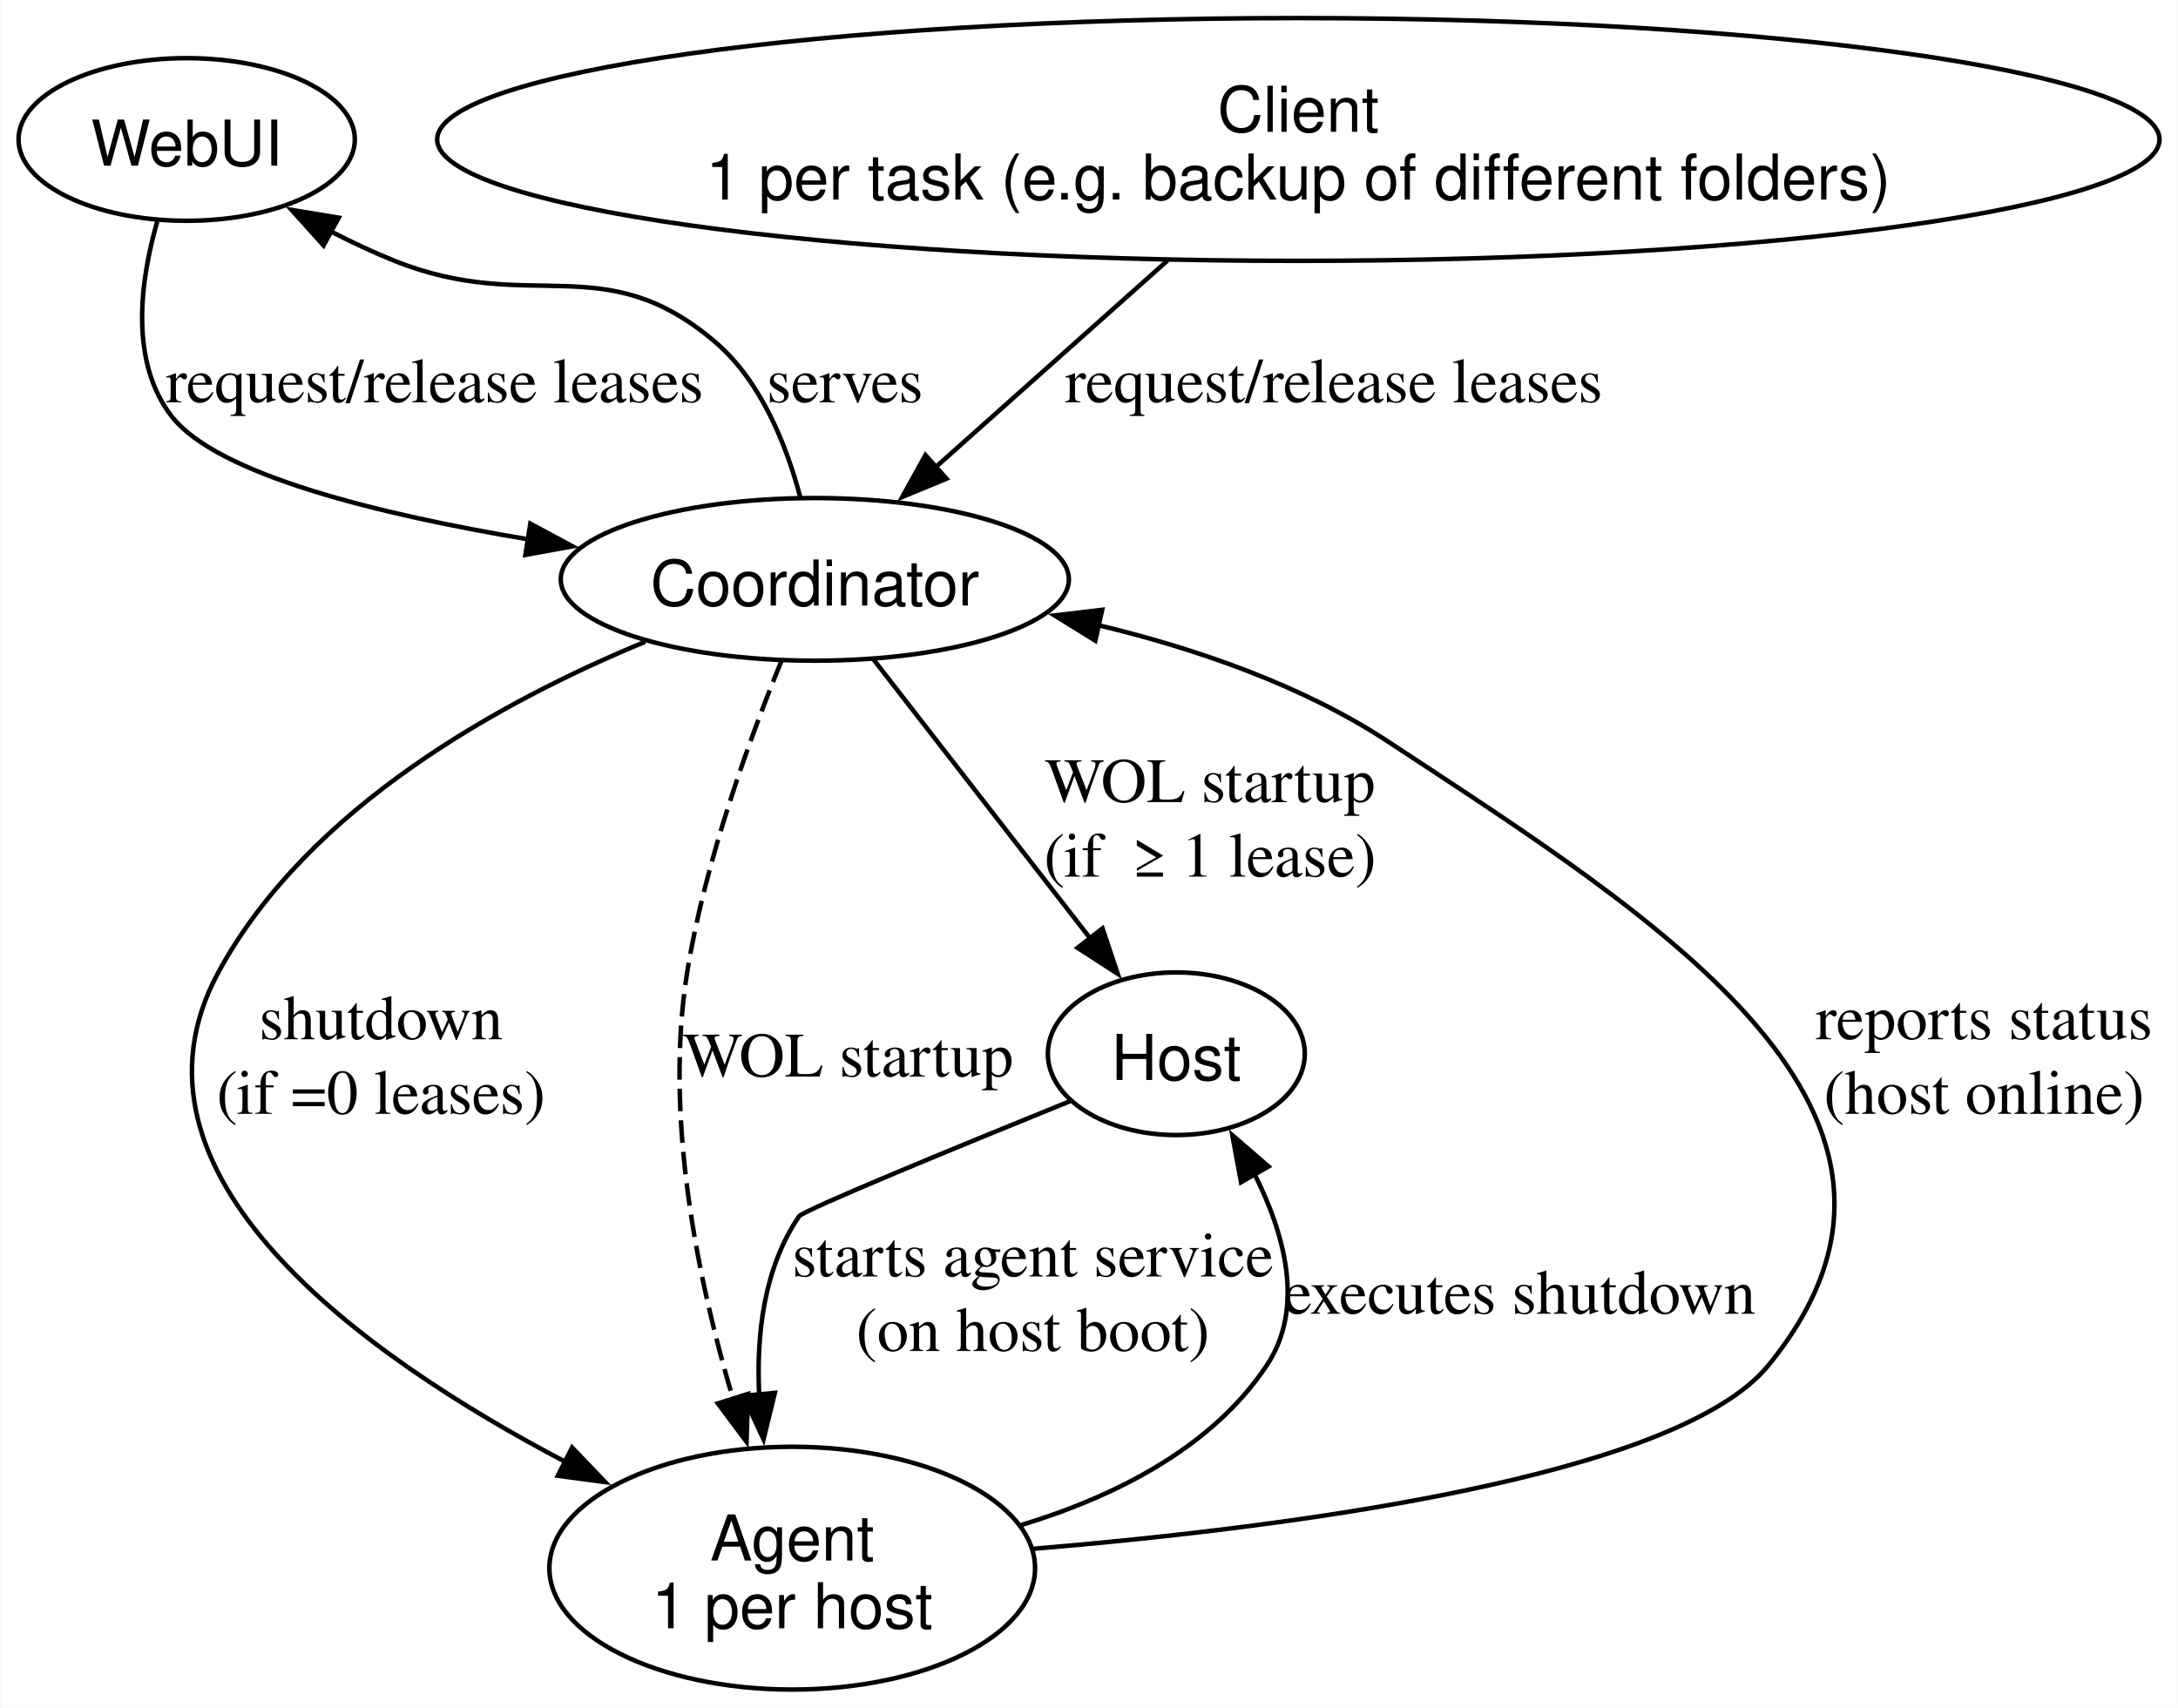
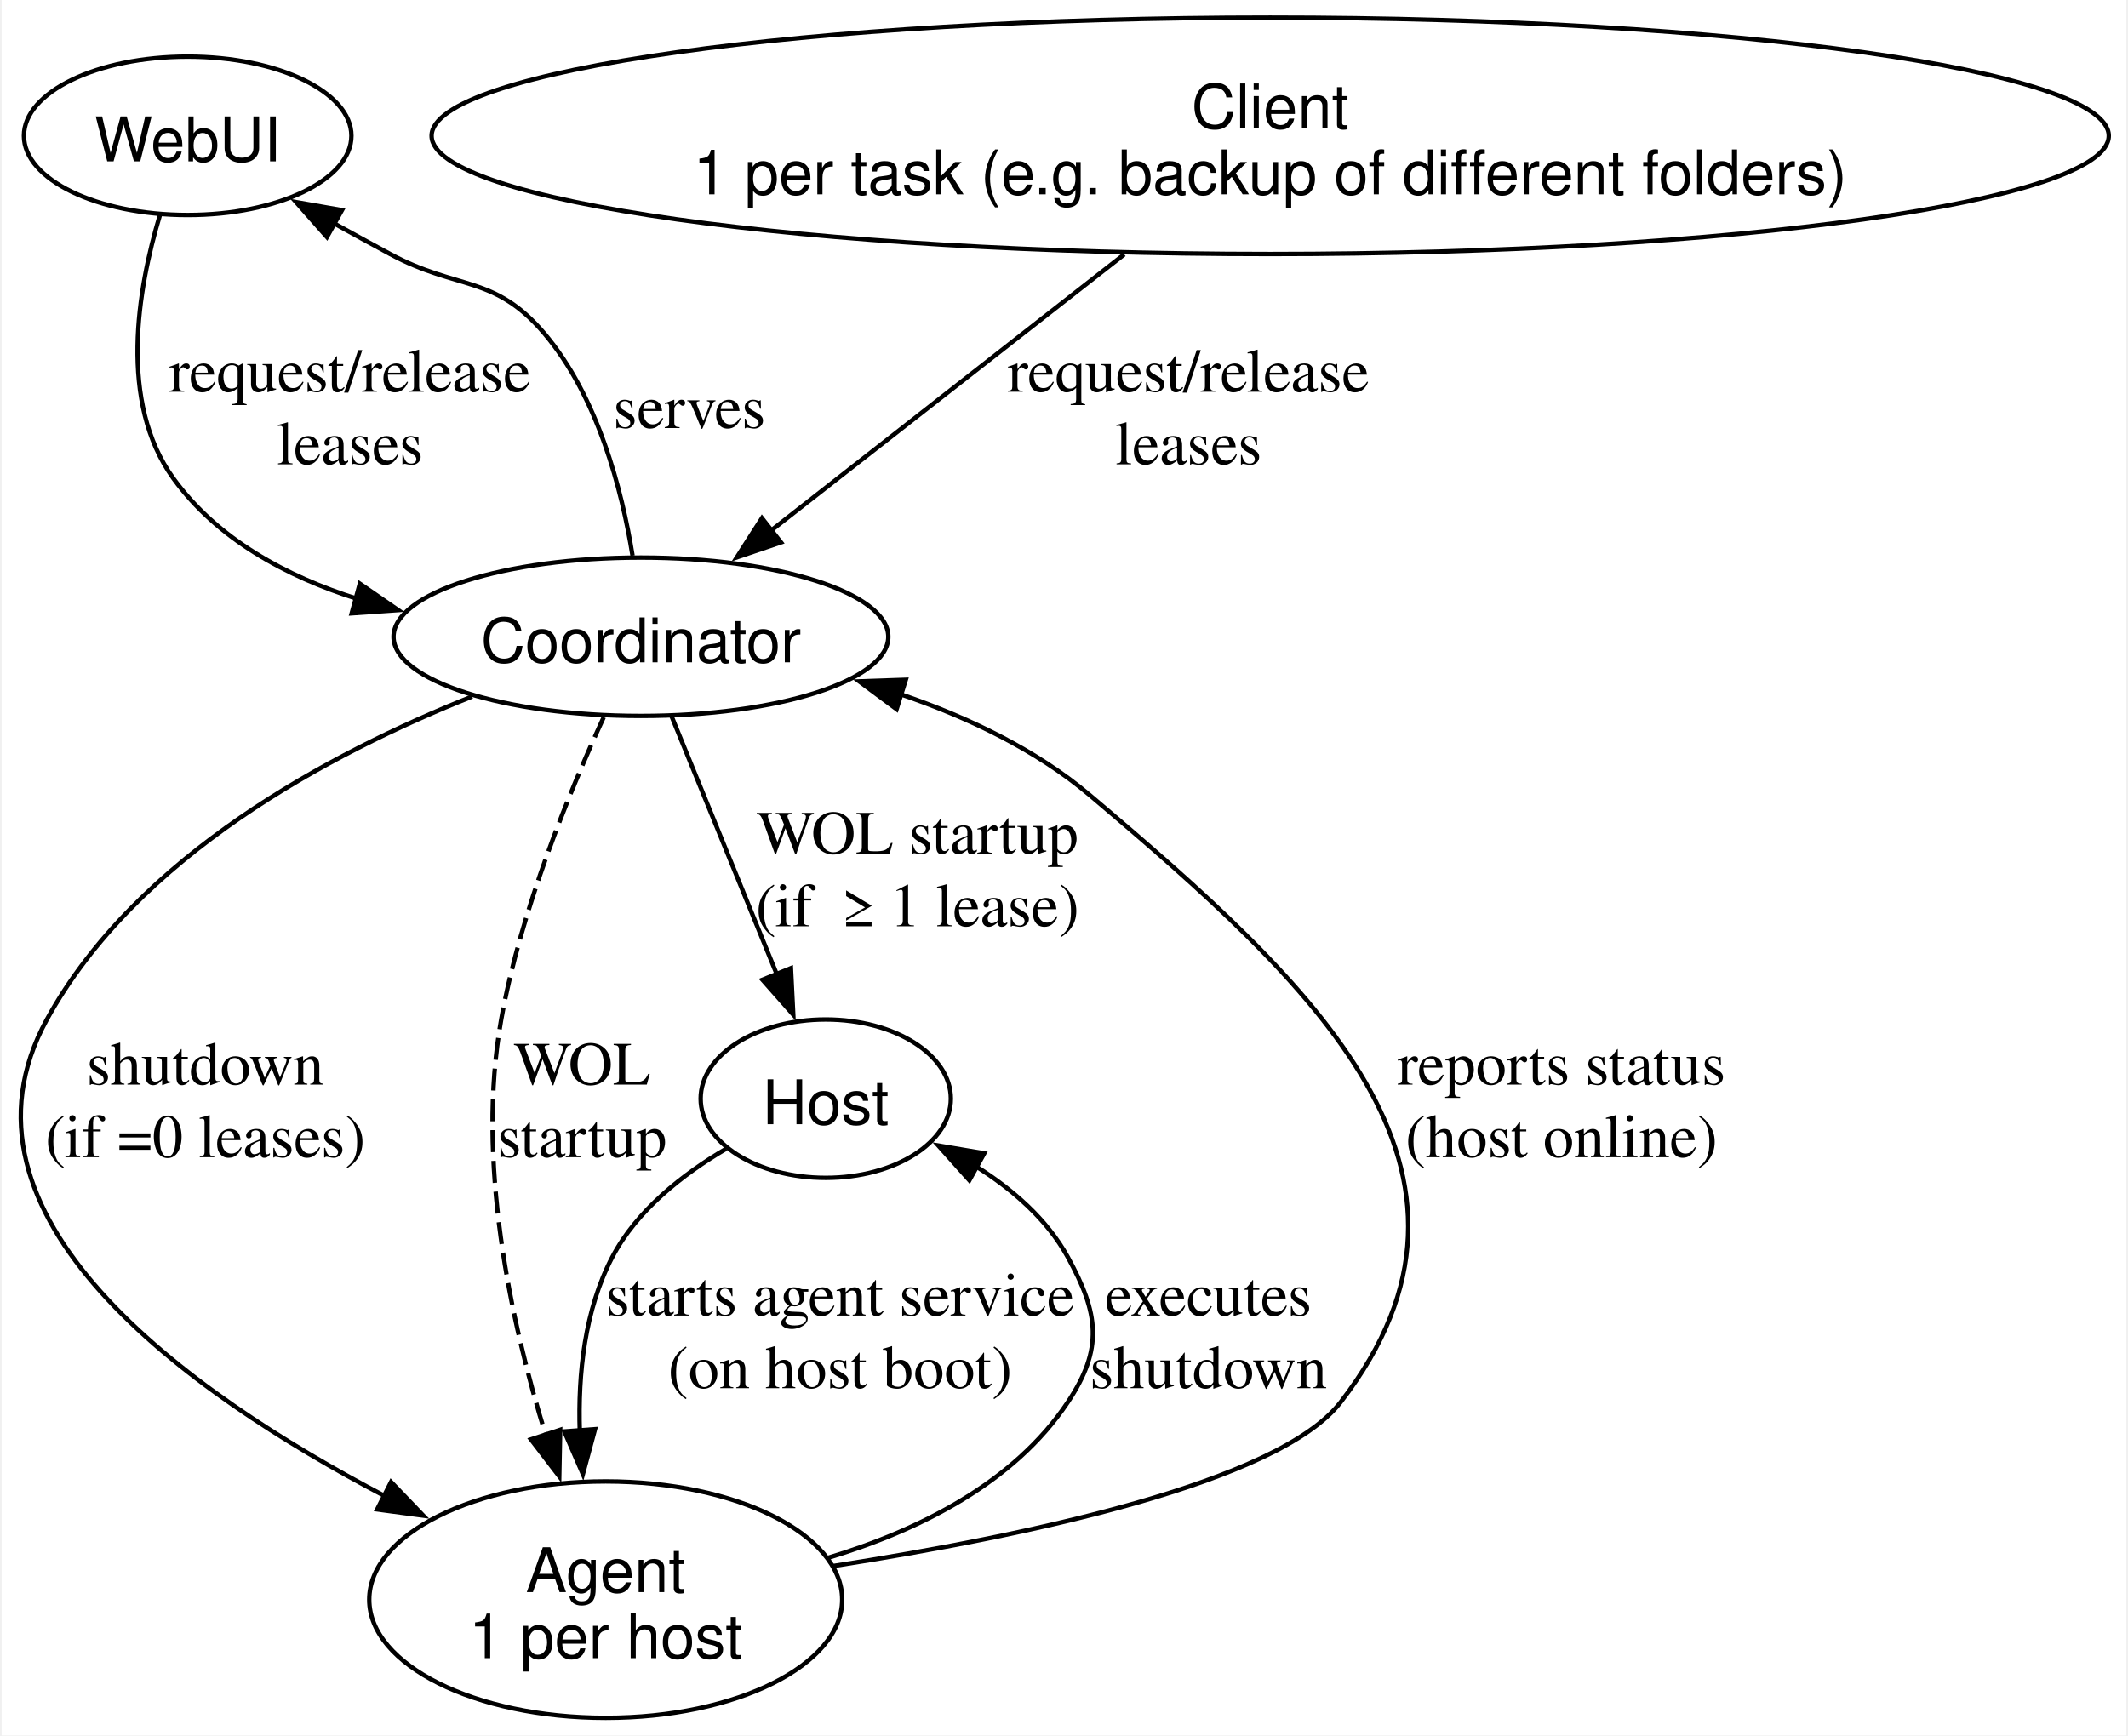
- <svg xmlns="http://www.w3.org/2000/svg" width="482pt" height="378pt" viewBox="0.00 0.00 481.77 377.98">
-   <g id="graph0" class="graph" transform="scale(1 1) rotate(0) translate(4 373.98)">
-     <polygon fill="white" stroke="none" points="-4,4 -4,-373.98 477.77,-373.98 477.77,4 -4,4" />
+ <svg xmlns="http://www.w3.org/2000/svg" width="483pt" height="394pt" viewBox="0.00 0.00 482.85 394.48">
+   <g id="graph0" class="graph" transform="scale(1 1) rotate(0) translate(4 390.48)">
+     <polygon fill="white" stroke="none" points="-4,4 -4,-390.48 478.85,-390.48 478.85,4 -4,4" />
    <g id="node1" class="node">
-       <ellipse fill="none" stroke="black" cx="37.21" cy="-343.11" rx="37.21" ry="18" />
-       <text text-anchor="middle" x="37.21" y="-337.31" font-family="Helvetica,sans-Serif" font-size="14.00">WebUI</text>
+       <ellipse fill="none" stroke="black" cx="38.28" cy="-359.61" rx="37.21" ry="18" />
+       <text text-anchor="middle" x="38.28" y="-353.81" font-family="Helvetica,sans-Serif" font-size="14.00">WebUI</text>
    </g>
    <g id="node3" class="node">
-       <ellipse fill="none" stroke="black" cx="176.21" cy="-245.74" rx="56.22" ry="18" />
-       <text text-anchor="middle" x="176.21" y="-239.94" font-family="Helvetica,sans-Serif" font-size="14.00">Coordinator</text>
+       <ellipse fill="none" stroke="black" cx="141.28" cy="-245.74" rx="56.22" ry="18" />
+       <text text-anchor="middle" x="141.28" y="-239.94" font-family="Helvetica,sans-Serif" font-size="14.00">Coordinator</text>
    </g>
    <g id="edge4" class="edge">
-       <path fill="none" stroke="black" d="M30.69,-324.93C26.89,-311.74 24.51,-293.8 33.96,-281.74 44.04,-268.88 79.83,-260.11 112.98,-254.57" />
-       <polygon fill="black" stroke="black" points="113.26,-258.07 122.59,-253.05 112.17,-251.16 113.26,-258.07" />
-       <text text-anchor="middle" x="92.08" y="-284.94" font-family="Times,serif" font-size="14.00">request/release leases</text>
+       <path fill="none" stroke="black" d="M31.97,-341.59C26.9,-324.75 22.5,-299.06 35.03,-281.74 45.02,-267.93 60.65,-259.47 76.88,-254.33" />
+       <polygon fill="black" stroke="black" points="77.4,-257.81 86.12,-251.8 75.55,-251.06 77.4,-257.81" />
+       <text text-anchor="middle" x="75.16" y="-301.44" font-family="Times,serif" font-size="14.00">request/release</text>
+       <text text-anchor="middle" x="75.16" y="-284.94" font-family="Times,serif" font-size="14.00">leases</text>
    </g>
    <g id="node2" class="node">
-       <ellipse fill="none" stroke="black" cx="283.21" cy="-343.11" rx="190.57" ry="26.87" />
-       <text text-anchor="middle" x="283.21" y="-344.81" font-family="Helvetica,sans-Serif" font-size="14.00">Client</text>
-       <text text-anchor="middle" x="283.21" y="-329.81" font-family="Helvetica,sans-Serif" font-size="14.00">1 per task (e.g. backup of different folders)</text>
+       <ellipse fill="none" stroke="black" cx="284.28" cy="-359.61" rx="190.57" ry="26.87" />
+       <text text-anchor="middle" x="284.28" y="-361.31" font-family="Helvetica,sans-Serif" font-size="14.00">Client</text>
+       <text text-anchor="middle" x="284.28" y="-346.31" font-family="Helvetica,sans-Serif" font-size="14.00">1 per task (e.g. backup of different folders)</text>
    </g>
    <g id="edge3" class="edge">
-       <path fill="none" stroke="black" d="M254.25,-316.3C238.17,-301.97 218.31,-284.26 202.64,-270.3" />
-       <polygon fill="black" stroke="black" points="205.35,-268.03 195.56,-263.98 200.69,-273.25 205.35,-268.03" />
-       <text text-anchor="middle" x="291.04" y="-284.94" font-family="Times,serif" font-size="14.00">request/release leases</text>
+       <path fill="none" stroke="black" d="M251.11,-332.66C226.79,-313.63 194.05,-288.02 170.66,-269.73" />
+       <polygon fill="black" stroke="black" points="173.11,-267.2 163.07,-263.79 168.79,-272.71 173.11,-267.2" />
+       <text text-anchor="middle" x="265.71" y="-301.44" font-family="Times,serif" font-size="14.00">request/release</text>
+       <text text-anchor="middle" x="265.71" y="-284.94" font-family="Times,serif" font-size="14.00">leases</text>
    </g>
    <g id="edge2" class="edge">
-       <path fill="none" stroke="black" d="M172.99,-263.92C170,-275.23 164.4,-289.52 154.21,-298.24 129.47,-319.4 113.44,-304.16 83.21,-316.24 78.49,-318.13 73.65,-320.41 68.97,-322.83" />
-       <polygon fill="black" stroke="black" points="67.5,-319.65 60.41,-327.52 70.86,-325.79 67.5,-319.65" />
-       <text text-anchor="middle" x="182.85" y="-284.94" font-family="Times,serif" font-size="14.00">serves</text>
+       <path fill="none" stroke="black" d="M139.38,-264.17C136.96,-279.09 131.49,-300.37 119.28,-314.74 107.95,-328.07 99.68,-324.45 84.28,-332.74 80.1,-334.99 75.74,-337.38 71.43,-339.77" />
+       <polygon fill="black" stroke="black" points="69.93,-336.6 62.91,-344.54 73.34,-342.71 69.93,-336.6" />
+       <text text-anchor="middle" x="152.28" y="-293.19" font-family="Times,serif" font-size="14.00">serves</text>
    </g>
    <g id="node4" class="node">
-       <ellipse fill="none" stroke="black" cx="171.21" cy="-26.87" rx="53.74" ry="26.87" />
-       <text text-anchor="middle" x="171.21" y="-28.57" font-family="Helvetica,sans-Serif" font-size="14.00">Agent</text>
-       <text text-anchor="middle" x="171.21" y="-13.57" font-family="Helvetica,sans-Serif" font-size="14.00">1 per host</text>
+       <ellipse fill="none" stroke="black" cx="133.28" cy="-26.87" rx="53.74" ry="26.87" />
+       <text text-anchor="middle" x="133.28" y="-28.57" font-family="Helvetica,sans-Serif" font-size="14.00">Agent</text>
+       <text text-anchor="middle" x="133.28" y="-13.57" font-family="Helvetica,sans-Serif" font-size="14.00">1 per host</text>
    </g>
    <g id="edge6" class="edge">
-       <path fill="none" stroke="black" d="M138.67,-231.92C107.12,-218.91 64.08,-195.41 44.21,-158.74 20.02,-114.1 75.97,-74.03 121.16,-50.32" />
-       <polygon fill="black" stroke="black" points="122.5,-53.57 129.83,-45.92 119.33,-47.33 122.5,-53.57" />
-       <text text-anchor="middle" x="80.21" y="-143.94" font-family="Times,serif" font-size="14.00">shutdown</text>
-       <text text-anchor="middle" x="80.21" y="-127.44" font-family="Times,serif" font-size="14.00">(if =0 leases)</text>
+       <path fill="none" stroke="black" d="M102.92,-232.16C70.66,-219.3 26.66,-195.9 6.28,-158.74 -18.13,-114.22 37.88,-74.12 83.13,-50.38" />
+       <polygon fill="black" stroke="black" points="84.5,-53.61 91.83,-45.96 81.33,-47.37 84.5,-53.61" />
+       <text text-anchor="middle" x="42.28" y="-143.94" font-family="Times,serif" font-size="14.00">shutdown</text>
+       <text text-anchor="middle" x="42.28" y="-127.44" font-family="Times,serif" font-size="14.00">(if =0 leases)</text>
    </g>
    <g id="edge9" class="edge">
-       <path fill="none" stroke="black" stroke-dasharray="5,2" d="M168.82,-227.68C161.85,-210.61 151.91,-183.41 147.96,-158.74 142.84,-126.78 150.31,-90.56 158.11,-64.34" />
-       <polygon fill="black" stroke="black" points="161.43,-65.44 161.1,-54.85 154.76,-63.34 161.43,-65.44" />
-       <text text-anchor="middle" x="183.58" y="-135.69" font-family="Times,serif" font-size="14.00">WOL startup</text>
+       <path fill="none" stroke="black" stroke-dasharray="5,2" d="M132.83,-227.46C125.01,-210.45 113.95,-183.49 109.53,-158.74 103.81,-126.72 111.58,-90.31 119.72,-64.04" />
+       <polygon fill="black" stroke="black" points="122.93,-65.47 122.72,-54.88 116.28,-63.29 122.93,-65.47" />
+       <text text-anchor="middle" x="127.91" y="-143.94" font-family="Times,serif" font-size="14.00">WOL</text>
+       <text text-anchor="middle" x="127.91" y="-127.44" font-family="Times,serif" font-size="14.00">startup</text>
    </g>
    <g id="node5" class="node">
-       <ellipse fill="none" stroke="black" cx="256.21" cy="-140.74" rx="28.43" ry="18" />
-       <text text-anchor="middle" x="256.21" y="-134.94" font-family="Helvetica,sans-Serif" font-size="14.00">Host</text>
+       <ellipse fill="none" stroke="black" cx="183.28" cy="-140.74" rx="28.43" ry="18" />
+       <text text-anchor="middle" x="183.28" y="-134.94" font-family="Helvetica,sans-Serif" font-size="14.00">Host</text>
    </g>
    <g id="edge5" class="edge">
-       <path fill="none" stroke="black" d="M189.06,-228.19C202.06,-211.46 222.3,-185.4 237.16,-166.26" />
-       <polygon fill="black" stroke="black" points="239.87,-168.48 243.24,-158.43 234.35,-164.18 239.87,-168.48" />
-       <text text-anchor="middle" x="263.67" y="-196.44" font-family="Times,serif" font-size="14.00">WOL startup</text>
-       <text text-anchor="middle" x="263.67" y="-179.94" font-family="Times,serif" font-size="14.00">(if ≥1 lease)</text>
+       <path fill="none" stroke="black" d="M148.22,-227.73C154.73,-211.76 164.58,-187.59 172.19,-168.94" />
+       <polygon fill="black" stroke="black" points="175.37,-170.41 175.9,-159.83 168.89,-167.77 175.37,-170.41" />
+       <text text-anchor="middle" x="204.12" y="-196.44" font-family="Times,serif" font-size="14.00">WOL startup</text>
+       <text text-anchor="middle" x="204.12" y="-179.94" font-family="Times,serif" font-size="14.00">(if ≥1 lease)</text>
    </g>
    <g id="edge8" class="edge">
-       <path fill="none" stroke="black" d="M224.56,-31.16C281.74,-35.94 367.05,-47.07 387.21,-71.74 432.65,-127.34 363.17,-170.24 303.21,-209.74 284.1,-222.33 260.53,-230.42 238.9,-235.61" />
-       <polygon fill="black" stroke="black" points="238.28,-232.17 229.28,-237.75 239.8,-239 238.28,-232.17" />
-       <text text-anchor="middle" x="434.95" y="-143.94" font-family="Times,serif" font-size="14.00">reports status</text>
-       <text text-anchor="middle" x="434.95" y="-127.44" font-family="Times,serif" font-size="14.00">(host online)</text>
+       <path fill="none" stroke="black" d="M184.98,-34.51C228.61,-41.3 286.18,-53.46 300.28,-71.74 340.81,-124.29 293.95,-166.89 243.28,-209.74 231.03,-220.1 215.55,-227.45 200.38,-232.64" />
+       <polygon fill="black" stroke="black" points="199.38,-229.28 190.88,-235.6 201.47,-235.96 199.38,-229.28" />
+       <text text-anchor="middle" x="350.47" y="-143.94" font-family="Times,serif" font-size="14.00">reports status</text>
+       <text text-anchor="middle" x="350.47" y="-127.44" font-family="Times,serif" font-size="14.00">(host online)</text>
    </g>
    <g id="edge7" class="edge">
-       <path fill="none" stroke="black" d="M221.86,-36.41C242.31,-42.62 263.94,-53.32 276.21,-71.74 284.69,-84.47 280.22,-100.87 273.37,-114.38" />
-       <polygon fill="black" stroke="black" points="270.53,-112.3 268.6,-122.72 276.61,-115.78 270.53,-112.3" />
-       <text text-anchor="middle" x="332.21" y="-83.19" font-family="Times,serif" font-size="14.00">executes shutdown</text>
+       <path fill="none" stroke="black" d="M183.93,-36.41C204.38,-42.62 226.02,-53.32 238.28,-71.74 246.41,-83.95 245.34,-91.88 238.28,-104.74 233.54,-113.37 225.68,-120.17 217.36,-125.4" />
+       <polygon fill="black" stroke="black" points="215.92,-122.19 208.86,-130.09 219.31,-128.32 215.92,-122.19" />
+       <text text-anchor="middle" x="270.23" y="-91.44" font-family="Times,serif" font-size="14.00">executes</text>
+       <text text-anchor="middle" x="270.23" y="-74.94" font-family="Times,serif" font-size="14.00">shutdown</text>
    </g>
    <g id="edge1" class="edge">
-       <path fill="none" stroke="black" d="M232.84,-130.3C208.46,-120.41 173.63,-106.09 172.71,-104.74 164.99,-93.38 163.24,-78.74 163.9,-65.29" />
-       <polygon fill="black" stroke="black" points="167.37,-65.68 164.86,-55.39 160.41,-65 167.37,-65.68" />
-       <text text-anchor="middle" x="224.46" y="-91.44" font-family="Times,serif" font-size="14.00">starts agent service</text>
-       <text text-anchor="middle" x="224.46" y="-74.94" font-family="Times,serif" font-size="14.00">(on host boot)</text>
+       <path fill="none" stroke="black" d="M160.65,-129.36C150.85,-123.6 140.37,-115.41 134.78,-104.74 128.5,-92.76 126.96,-78.22 127.39,-65.03" />
+       <polygon fill="black" stroke="black" points="130.85,-65.61 128.09,-55.39 123.87,-65.1 130.85,-65.61" />
+       <text text-anchor="middle" x="186.53" y="-91.44" font-family="Times,serif" font-size="14.00">starts agent service</text>
+       <text text-anchor="middle" x="186.53" y="-74.94" font-family="Times,serif" font-size="14.00">(on host boot)</text>
    </g>
  </g>
</svg>
